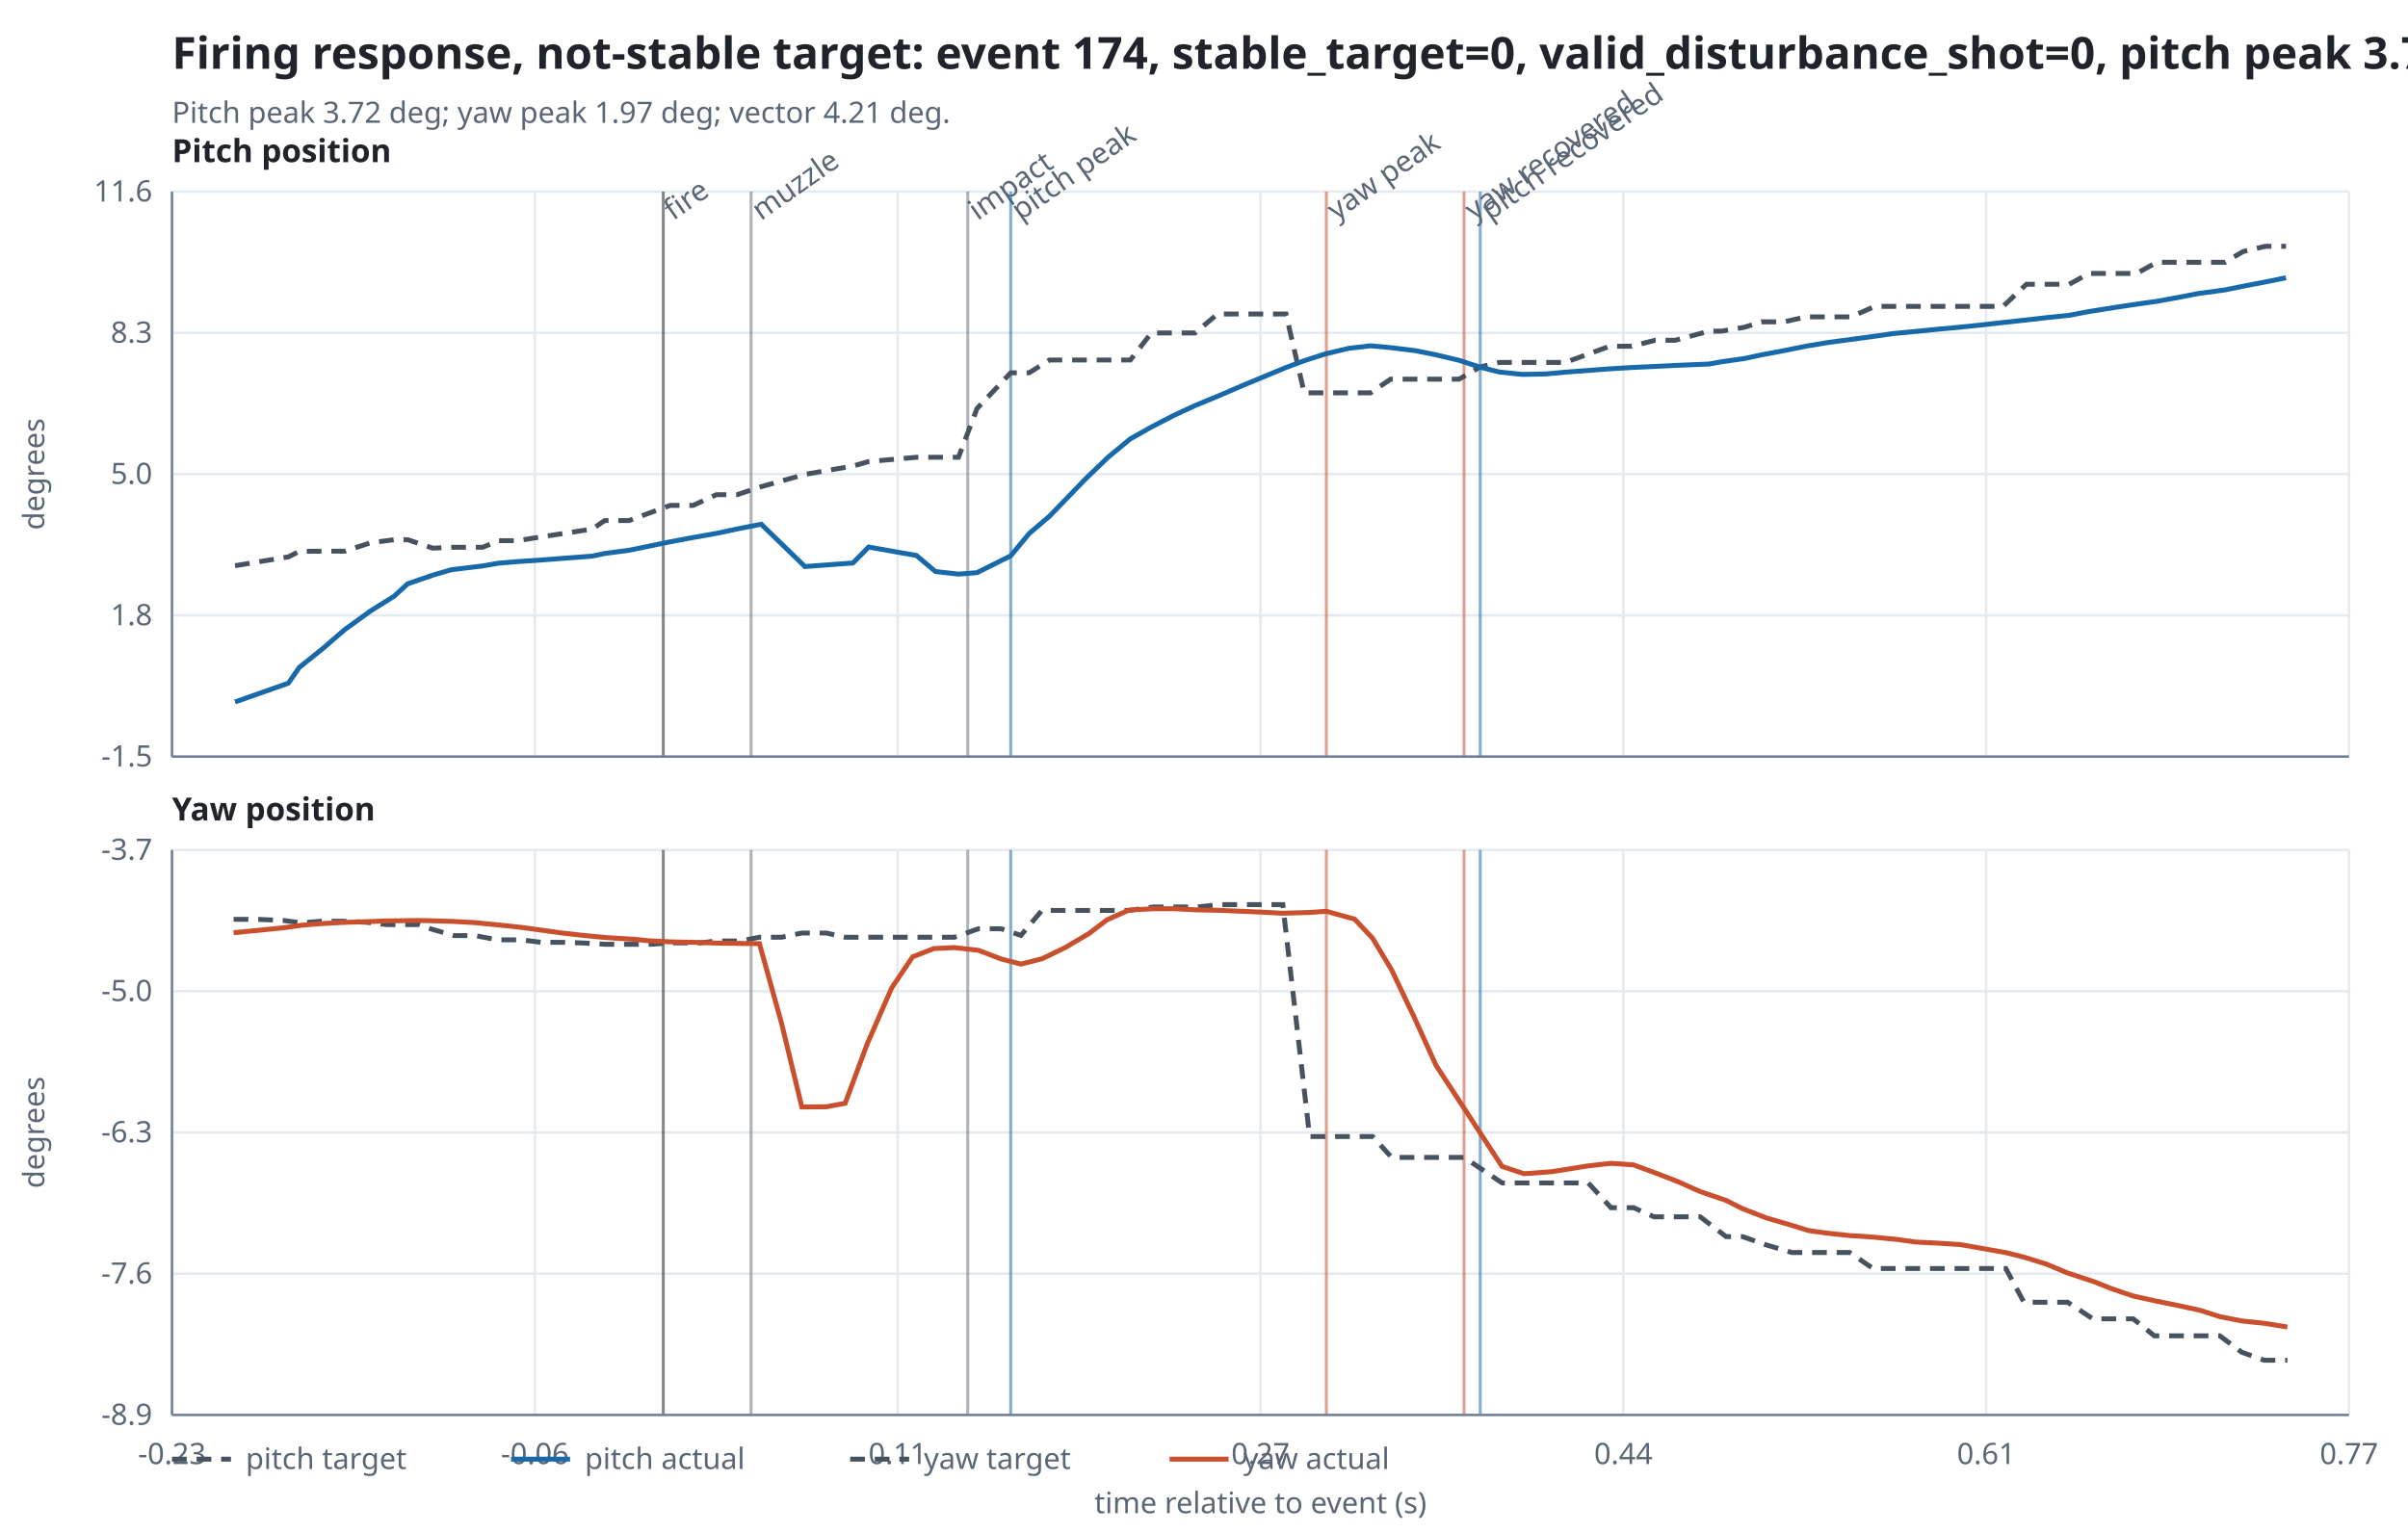
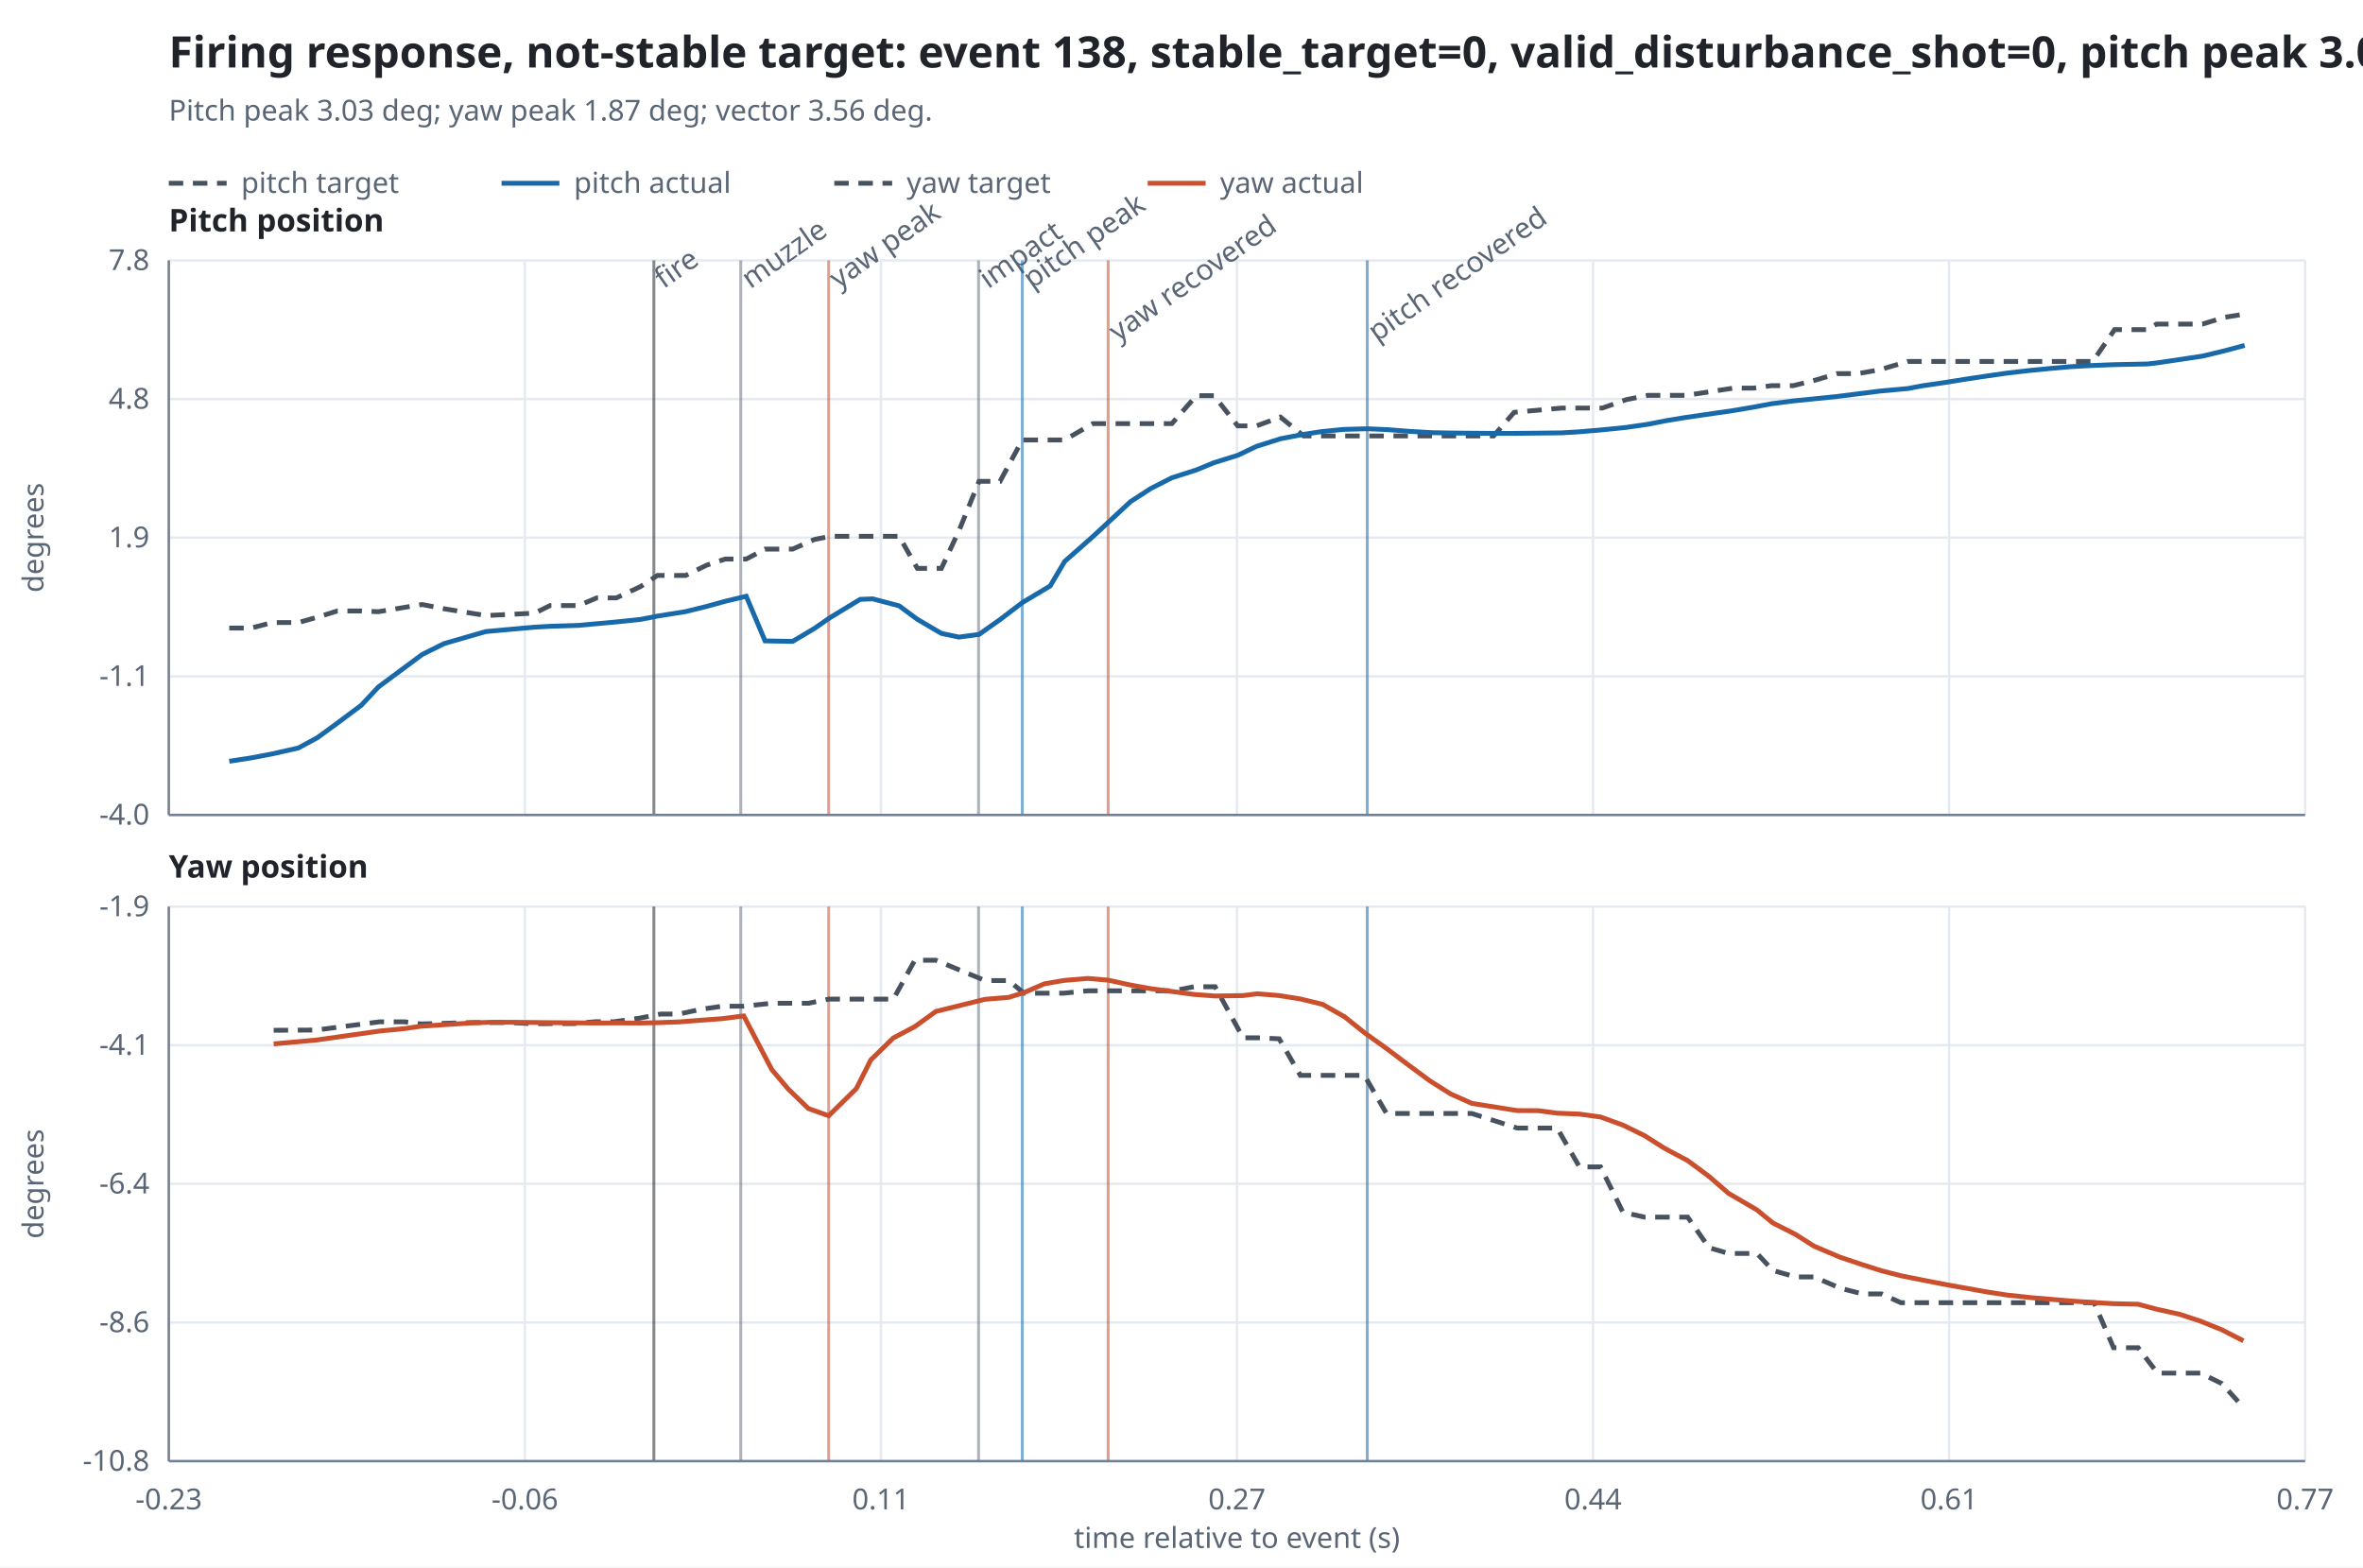
- <svg xmlns="http://www.w3.org/2000/svg" viewBox="0 0 980 624" role="img">
+ <svg xmlns="http://www.w3.org/2000/svg" viewBox="0 0 980 650" role="img">
  <style>
.axis{stroke:#718096;stroke-width:1}.grid{stroke:#e5eaf0;stroke-width:1}.label{font:12px sans-serif;fill:#5a6675}.title{font:700 18px sans-serif;fill:#20242a}.subtitle{font:12px sans-serif;fill:#5a6675}.panel-title{font:700 13px sans-serif;fill:#20242a}
</style>
-   <rect width="980" height="624" fill="#ffffff" />
-   <text class="title" x="70" y="28">Firing response, not-stable target: event 174, stable_target=0, valid_disturbance_shot=0, pitch peak 3.72 deg, yaw peak 1.97 deg.</text>
-   <text class="subtitle" x="70" y="50">Pitch peak 3.72 deg; yaw peak 1.97 deg; vector 4.21 deg.</text>
-   <text class="panel-title" x="70" y="66">Pitch position</text>
-   <line class="grid" x1="70" y1="308.00" x2="956" y2="308.00" />
-   <text class="label" x="62" y="312.00" text-anchor="end">-1.5</text>
-   <line class="grid" x1="70" y1="250.50" x2="956" y2="250.50" />
-   <text class="label" x="62" y="254.50" text-anchor="end">1.8</text>
-   <line class="grid" x1="70" y1="193.00" x2="956" y2="193.00" />
-   <text class="label" x="62" y="197.00" text-anchor="end">5.0</text>
-   <line class="grid" x1="70" y1="135.50" x2="956" y2="135.50" />
-   <text class="label" x="62" y="139.50" text-anchor="end">8.3</text>
-   <line class="grid" x1="70" y1="78.00" x2="956" y2="78.00" />
-   <text class="label" x="62" y="82.00" text-anchor="end">11.6</text>
-   <line class="grid" x1="70.00" y1="78" x2="70.00" y2="308" />
-   <line class="grid" x1="217.67" y1="78" x2="217.67" y2="308" />
-   <line class="grid" x1="365.33" y1="78" x2="365.33" y2="308" />
-   <line class="grid" x1="513.00" y1="78" x2="513.00" y2="308" />
-   <line class="grid" x1="660.67" y1="78" x2="660.67" y2="308" />
-   <line class="grid" x1="808.33" y1="78" x2="808.33" y2="308" />
-   <line class="grid" x1="956.00" y1="78" x2="956.00" y2="308" />
-   <line x1="269.94" y1="78" x2="269.94" y2="308" stroke="#20242a" stroke-width="1.2" opacity="0.55" />
-   <text class="label" x="273.94" y="90" transform="rotate(-35 273.94 90)">fire</text>
-   <line x1="305.67" y1="78" x2="305.67" y2="308" stroke="#6b7280" stroke-width="1.2" opacity="0.55" />
-   <text class="label" x="309.67" y="90" transform="rotate(-35 309.67 90)">muzzle</text>
-   <line x1="393.85" y1="78" x2="393.85" y2="308" stroke="#6b7280" stroke-width="1.2" opacity="0.55" />
-   <text class="label" x="397.85" y="90" transform="rotate(-35 397.85 90)">impact</text>
-   <line x1="411.33" y1="78" x2="411.33" y2="308" stroke="#1769aa" stroke-width="1.2" opacity="0.55" />
-   <text class="label" x="415.33" y="90" transform="rotate(-35 415.33 90)">pitch peak</text>
-   <line x1="602.42" y1="78" x2="602.42" y2="308" stroke="#1769aa" stroke-width="1.2" opacity="0.55" />
-   <text class="label" x="606.42" y="90" transform="rotate(-35 606.42 90)">pitch recovered</text>
-   <line x1="539.80" y1="78" x2="539.80" y2="308" stroke="#c94f2d" stroke-width="1.2" opacity="0.55" />
-   <text class="label" x="543.80" y="90" transform="rotate(-35 543.80 90)">yaw peak</text>
-   <line x1="595.83" y1="78" x2="595.83" y2="308" stroke="#c94f2d" stroke-width="1.2" opacity="0.55" />
-   <text class="label" x="599.83" y="90" transform="rotate(-35 599.83 90)">yaw recovered</text>
-   <path d="M 95.67,230.29 L 117.36,226.70 L 121.79,224.46 L 131.33,224.38 L 140.36,224.38 L 150.86,220.94 L 160.40,219.71 L 165.90,219.71 L 176.16,223.15 L 183.68,222.79 L 196.46,222.79 L 202.95,220.09 L 210.67,220.09 L 219.59,218.66 L 241.12,215.35 L 246.08,211.92 L 256.00,211.92 L 264.26,208.85 L 272.78,205.73 L 282.08,205.73 L 291.54,201.38 L 299.97,201.38 L 309.79,198.12 L 327.60,193.11 L 347.14,189.70 L 353.53,187.90 L 372.97,186.15 L 380.69,186.15 L 390.07,186.15 L 397.61,166.33 L 411.33,151.76 L 418.83,151.76 L 427.15,146.55 L 441.83,146.55 L 451.04,146.55 L 460.03,146.55 L 468.56,135.54 L 477.27,135.54 L 486.37,135.54 L 495.48,127.83 L 504.90,127.83 L 523.37,127.83 L 530.78,159.92 L 539.34,159.92 L 548.95,159.92 L 557.79,159.92 L 565.94,154.35 L 576.14,154.35 L 583.98,154.35 L 593.84,154.35 L 602.42,149.36 L 610.18,147.54 L 619.56,147.54 L 629.04,147.54 L 637.02,147.54 L 655.10,140.95 L 664.07,140.95 L 673.57,138.52 L 681.79,138.52 L 695.55,134.81 L 700.53,134.81 L 709.93,133.23 L 716.85,131.02 L 726.01,131.02 L 735.06,128.99 L 744.18,128.99 L 753.35,128.99 L 763.02,124.72 L 770.35,124.72 L 780.58,124.72 L 788.40,124.72 L 797.02,124.72 L 805.95,124.72 L 815.20,124.72 L 824.70,115.72 L 832.34,115.72 L 842.11,115.72 L 850.19,111.31 L 861.16,111.31 L 869.51,111.31 L 877.80,106.77 L 886.18,106.77 L 894.41,106.77 L 905.50,106.77 L 912.91,102.39 L 921.96,100.26 L 930.35,100.26" fill="none" stroke="#48525f" stroke-width="2" stroke-dasharray="6 4" />
-   <path d="M 95.67,285.74 L 117.36,278.11 L 121.79,271.71 L 131.33,264.05 L 140.36,256.26 L 150.86,248.67 L 160.40,242.71 L 165.90,237.66 L 176.16,234.13 L 183.68,231.93 L 196.46,230.38 L 202.95,229.25 L 210.67,228.62 L 219.59,228.02 L 241.12,226.38 L 246.08,225.31 L 256.00,224.01 L 264.26,222.31 L 272.78,220.55 L 282.08,218.81 L 291.54,217.14 L 299.97,215.34 L 309.79,213.39 L 327.60,230.63 L 347.14,229.18 L 353.53,222.69 L 372.97,226.13 L 380.69,232.65 L 390.07,233.72 L 397.61,233.12 L 411.33,226.28 L 418.83,217.20 L 427.15,210.11 L 441.83,194.91 L 451.04,186.06 L 460.03,178.65 L 468.56,173.85 L 477.27,169.32 L 486.37,165.09 L 495.48,161.34 L 504.90,157.27 L 523.37,149.61 L 530.78,146.84 L 539.34,144.09 L 548.95,141.79 L 557.79,140.78 L 565.94,141.51 L 576.14,142.77 L 583.98,144.35 L 593.84,146.68 L 602.42,149.49 L 610.18,151.44 L 619.56,152.42 L 629.04,152.23 L 637.02,151.50 L 655.10,150.15 L 664.07,149.61 L 673.57,149.17 L 681.79,148.76 L 695.55,148.19 L 700.53,147.28 L 709.93,145.95 L 716.85,144.47 L 726.01,142.74 L 735.06,140.91 L 744.18,139.40 L 753.35,138.17 L 763.02,136.87 L 770.35,135.80 L 780.58,134.83 L 788.40,134.04 L 797.02,133.25 L 805.95,132.33 L 815.20,131.29 L 824.70,130.25 L 832.34,129.37 L 842.11,128.36 L 850.19,126.82 L 861.16,125.08 L 869.51,123.82 L 877.80,122.66 L 886.18,121.14 L 894.41,119.54 L 905.50,118.02 L 912.91,116.51 L 921.96,114.77 L 930.35,113.07" fill="none" stroke="#1769aa" stroke-width="2" />
-   <line class="axis" x1="70" y1="308" x2="956" y2="308" />
-   <line class="axis" x1="70" y1="78" x2="70" y2="308" />
-   <text class="label" x="18" y="193.00" transform="rotate(-90 18 193.00)" text-anchor="middle">degrees</text>
-   <text class="panel-title" x="70" y="334">Yaw position</text>
-   <line class="grid" x1="70" y1="576.00" x2="956" y2="576.00" />
-   <text class="label" x="62" y="580.00" text-anchor="end">-8.9</text>
-   <line class="grid" x1="70" y1="518.50" x2="956" y2="518.50" />
-   <text class="label" x="62" y="522.50" text-anchor="end">-7.6</text>
-   <line class="grid" x1="70" y1="461.00" x2="956" y2="461.00" />
-   <text class="label" x="62" y="465.00" text-anchor="end">-6.3</text>
-   <line class="grid" x1="70" y1="403.50" x2="956" y2="403.50" />
-   <text class="label" x="62" y="407.50" text-anchor="end">-5.0</text>
-   <line class="grid" x1="70" y1="346.00" x2="956" y2="346.00" />
-   <text class="label" x="62" y="350.00" text-anchor="end">-3.7</text>
-   <line class="grid" x1="70.00" y1="346" x2="70.00" y2="576" />
-   <text class="label" x="70.00" y="596" text-anchor="middle">-0.23</text>
-   <line class="grid" x1="217.67" y1="346" x2="217.67" y2="576" />
-   <text class="label" x="217.67" y="596" text-anchor="middle">-0.06</text>
-   <line class="grid" x1="365.33" y1="346" x2="365.33" y2="576" />
-   <text class="label" x="365.33" y="596" text-anchor="middle">0.11</text>
-   <line class="grid" x1="513.00" y1="346" x2="513.00" y2="576" />
-   <text class="label" x="513.00" y="596" text-anchor="middle">0.27</text>
-   <line class="grid" x1="660.67" y1="346" x2="660.67" y2="576" />
-   <text class="label" x="660.67" y="596" text-anchor="middle">0.44</text>
-   <line class="grid" x1="808.33" y1="346" x2="808.33" y2="576" />
-   <text class="label" x="808.33" y="596" text-anchor="middle">0.61</text>
-   <line class="grid" x1="956.00" y1="346" x2="956.00" y2="576" />
-   <text class="label" x="956.00" y="596" text-anchor="middle">0.77</text>
-   <line x1="269.94" y1="346" x2="269.94" y2="576" stroke="#20242a" stroke-width="1.2" opacity="0.55" />
-   <line x1="305.67" y1="346" x2="305.67" y2="576" stroke="#6b7280" stroke-width="1.2" opacity="0.55" />
-   <line x1="393.85" y1="346" x2="393.85" y2="576" stroke="#6b7280" stroke-width="1.2" opacity="0.55" />
-   <line x1="411.33" y1="346" x2="411.33" y2="576" stroke="#1769aa" stroke-width="1.2" opacity="0.55" />
-   <line x1="602.42" y1="346" x2="602.42" y2="576" stroke="#1769aa" stroke-width="1.2" opacity="0.55" />
-   <line x1="539.80" y1="346" x2="539.80" y2="576" stroke="#c94f2d" stroke-width="1.2" opacity="0.55" />
-   <line x1="595.83" y1="346" x2="595.83" y2="576" stroke="#c94f2d" stroke-width="1.2" opacity="0.55" />
-   <path d="M 95.08,374.26 L 105.16,374.26 L 115.38,374.72 L 122.80,375.68 L 130.70,375.01 L 139.20,375.01 L 149.09,375.44 L 157.42,376.38 L 170.48,376.38 L 175.11,378.07 L 184.80,380.87 L 193.36,380.87 L 202.35,382.59 L 212.20,382.59 L 220.22,383.61 L 228.96,383.61 L 237.51,383.88 L 246.56,384.41 L 258.59,384.41 L 263.76,384.46 L 273.26,383.83 L 285.33,383.83 L 290.96,383.08 L 300.98,383.08 L 309.07,381.54 L 318.02,381.54 L 326.33,379.82 L 336.31,379.82 L 343.97,381.55 L 352.89,381.54 L 362.91,381.53 L 371.42,381.53 L 380.03,381.53 L 388.41,381.53 L 398.26,378.08 L 407.45,378.08 L 415.49,380.79 L 424.04,370.62 L 433.51,370.62 L 443.23,370.62 L 450.59,370.62 L 459.47,370.62 L 469.35,369.23 L 477.98,369.23 L 487.17,369.23 L 496.00,368.26 L 512.85,368.26 L 522.07,368.26 L 532.99,462.67 L 539.80,462.67 L 551.29,462.67 L 558.60,462.67 L 566.37,471.17 L 575.44,471.17 L 584.48,471.17 L 595.83,471.17 L 611.32,481.56 L 620.24,481.56 L 631.27,481.56 L 637.86,481.56 L 646.39,481.56 L 655.63,491.63 L 664.83,491.63 L 673.11,495.34 L 682.80,495.34 L 691.93,495.34 L 702.47,503.41 L 709.15,503.41 L 718.81,506.78 L 729.22,509.88 L 736.19,509.88 L 743.75,509.88 L 752.74,509.88 L 762.31,516.40 L 772.22,516.40 L 779.52,516.40 L 787.75,516.40 L 797.77,516.40 L 805.53,516.40 L 816.33,516.40 L 823.70,530.13 L 832.73,530.13 L 841.50,530.13 L 851.75,536.88 L 859.43,536.88 L 868.16,536.88 L 876.79,543.80 L 886.95,543.80 L 895.39,543.80 L 903.43,543.80 L 912.32,550.48 L 921.47,553.74 L 930.92,553.74" fill="none" stroke="#48525f" stroke-width="2" stroke-dasharray="6 4" />
-   <path d="M 95.08,379.68 L 105.16,378.72 L 115.38,377.68 L 122.80,376.64 L 130.70,376.00 L 139.20,375.52 L 149.09,375.20 L 157.42,374.88 L 170.48,374.73 L 175.11,374.81 L 184.80,375.12 L 193.36,375.60 L 202.35,376.48 L 212.20,377.52 L 220.22,378.64 L 228.96,379.84 L 237.51,380.80 L 246.56,381.68 L 258.59,382.40 L 263.76,382.96 L 273.26,383.43 L 285.33,383.67 L 290.96,383.91 L 300.98,384.07 L 309.07,384.15 L 318.02,416.36 L 326.33,450.64 L 336.31,450.56 L 343.97,449.12 L 352.89,425.07 L 362.91,402.13 L 371.42,389.51 L 380.03,386.15 L 388.41,385.75 L 398.26,386.87 L 407.45,390.39 L 415.49,392.46 L 424.04,390.31 L 433.51,385.75 L 443.23,380.00 L 450.59,374.41 L 459.47,370.49 L 469.35,369.93 L 477.98,369.93 L 487.17,370.41 L 496.00,370.57 L 512.85,371.29 L 522.07,371.77 L 532.99,371.45 L 539.80,370.97 L 551.29,374.17 L 558.60,381.92 L 566.37,394.86 L 575.44,413.88 L 584.48,433.78 L 595.83,451.12 L 611.32,474.85 L 620.24,477.80 L 631.27,477.01 L 637.86,475.97 L 646.39,474.61 L 655.63,473.57 L 664.83,474.21 L 673.11,477.25 L 682.80,481.00 L 691.93,485.08 L 702.47,488.67 L 709.15,492.03 L 718.81,495.78 L 729.22,498.82 L 736.19,500.98 L 743.75,502.02 L 752.74,502.98 L 762.31,503.61 L 772.22,504.57 L 779.52,505.61 L 787.75,506.01 L 797.77,506.65 L 805.53,508.01 L 816.33,509.93 L 823.70,511.77 L 832.73,514.56 L 841.50,518.24 L 851.75,521.59 L 859.43,524.63 L 868.16,527.59 L 876.79,529.50 L 886.95,531.58 L 895.39,533.42 L 903.43,535.98 L 912.32,537.74 L 921.47,538.69 L 930.92,540.21" fill="none" stroke="#c94f2d" stroke-width="2" />
-   <line class="axis" x1="70" y1="576" x2="956" y2="576" />
-   <line class="axis" x1="70" y1="346" x2="70" y2="576" />
-   <text class="label" x="18" y="461.00" transform="rotate(-90 18 461.00)" text-anchor="middle">degrees</text>
-   <line x1="70" y1="594" x2="94" y2="594" stroke="#48525f" stroke-width="2" stroke-dasharray="6 4" />
-   <text class="label" x="100" y="598">pitch target</text>
-   <line x1="208" y1="594" x2="232" y2="594" stroke="#1769aa" stroke-width="2" />
-   <text class="label" x="238" y="598">pitch actual</text>
-   <line x1="346" y1="594" x2="370" y2="594" stroke="#48525f" stroke-width="2" stroke-dasharray="6 4" />
-   <text class="label" x="376" y="598">yaw target</text>
-   <line x1="476" y1="594" x2="500" y2="594" stroke="#c94f2d" stroke-width="2" />
-   <text class="label" x="506" y="598">yaw actual</text>
-   <text class="label" x="513.0" y="616" text-anchor="middle">time relative to event (s)</text>
+   <rect width="980" height="650" fill="#ffffff" />
+   <text class="title" x="70" y="28">Firing response, not-stable target: event 138, stable_target=0, valid_disturbance_shot=0, pitch peak 3.03 deg, yaw peak 1.87 deg.</text>
+   <text class="subtitle" x="70" y="50">Pitch peak 3.03 deg; yaw peak 1.87 deg; vector 3.56 deg.</text>
+   <line x1="70" y1="76" x2="94" y2="76" stroke="#48525f" stroke-width="2" stroke-dasharray="6 4" />
+   <text class="label" x="100" y="80">pitch target</text>
+   <line x1="208" y1="76" x2="232" y2="76" stroke="#1769aa" stroke-width="2" />
+   <text class="label" x="238" y="80">pitch actual</text>
+   <line x1="346" y1="76" x2="370" y2="76" stroke="#48525f" stroke-width="2" stroke-dasharray="6 4" />
+   <text class="label" x="376" y="80">yaw target</text>
+   <line x1="476" y1="76" x2="500" y2="76" stroke="#c94f2d" stroke-width="2" />
+   <text class="label" x="506" y="80">yaw actual</text>
+   <text class="panel-title" x="70" y="96">Pitch position</text>
+   <line class="grid" x1="70" y1="338.00" x2="956" y2="338.00" />
+   <text class="label" x="62" y="342.00" text-anchor="end">-4.0</text>
+   <line class="grid" x1="70" y1="280.50" x2="956" y2="280.50" />
+   <text class="label" x="62" y="284.50" text-anchor="end">-1.1</text>
+   <line class="grid" x1="70" y1="223.00" x2="956" y2="223.00" />
+   <text class="label" x="62" y="227.00" text-anchor="end">1.9</text>
+   <line class="grid" x1="70" y1="165.50" x2="956" y2="165.50" />
+   <text class="label" x="62" y="169.50" text-anchor="end">4.8</text>
+   <line class="grid" x1="70" y1="108.00" x2="956" y2="108.00" />
+   <text class="label" x="62" y="112.00" text-anchor="end">7.8</text>
+   <line class="grid" x1="70.00" y1="108" x2="70.00" y2="338" />
+   <line class="grid" x1="217.67" y1="108" x2="217.67" y2="338" />
+   <line class="grid" x1="365.33" y1="108" x2="365.33" y2="338" />
+   <line class="grid" x1="513.00" y1="108" x2="513.00" y2="338" />
+   <line class="grid" x1="660.67" y1="108" x2="660.67" y2="338" />
+   <line class="grid" x1="808.33" y1="108" x2="808.33" y2="338" />
+   <line class="grid" x1="956.00" y1="108" x2="956.00" y2="338" />
+   <line x1="271.18" y1="108" x2="271.18" y2="338" stroke="#20242a" stroke-width="1.2" opacity="0.55" />
+   <text class="label" x="275.18" y="120.00" transform="rotate(-35 275.18 120.00)">fire</text>
+   <line x1="307.22" y1="108" x2="307.22" y2="338" stroke="#6b7280" stroke-width="1.2" opacity="0.55" />
+   <text class="label" x="311.22" y="120.00" transform="rotate(-35 311.22 120.00)">muzzle</text>
+   <line x1="405.84" y1="108" x2="405.84" y2="338" stroke="#6b7280" stroke-width="1.2" opacity="0.55" />
+   <text class="label" x="409.84" y="120.00" transform="rotate(-35 409.84 120.00)">impact</text>
+   <line x1="423.97" y1="108" x2="423.97" y2="338" stroke="#1769aa" stroke-width="1.2" opacity="0.55" />
+   <text class="label" x="427.97" y="120.00" transform="rotate(-35 427.97 120.00)">pitch peak</text>
+   <line x1="567.05" y1="108" x2="567.05" y2="338" stroke="#1769aa" stroke-width="1.2" opacity="0.55" />
+   <text class="label" x="571.05" y="142.00" transform="rotate(-35 571.05 142.00)">pitch recovered</text>
+   <line x1="343.67" y1="108" x2="343.67" y2="338" stroke="#c94f2d" stroke-width="1.2" opacity="0.55" />
+   <text class="label" x="347.67" y="120.00" transform="rotate(-35 347.67 120.00)">yaw peak</text>
+   <line x1="459.58" y1="108" x2="459.58" y2="338" stroke="#c94f2d" stroke-width="1.2" opacity="0.55" />
+   <text class="label" x="463.58" y="142.00" transform="rotate(-35 463.58 142.00)">yaw recovered</text>
+   <path d="M 95.08,260.48 L 104.15,260.48 L 112.92,258.20 L 123.75,258.20 L 131.68,255.97 L 139.90,253.40 L 149.88,253.40 L 156.88,253.71 L 175.05,250.71 L 184.17,252.49 L 201.51,255.30 L 221.79,254.30 L 228.10,251.16 L 239.98,251.16 L 247.48,247.98 L 255.60,247.98 L 265.68,243.27 L 272.64,238.66 L 284.39,238.66 L 293.02,234.42 L 300.77,231.87 L 309.48,231.87 L 317.28,227.74 L 328.72,227.74 L 337.73,223.75 L 344.25,222.44 L 356.74,222.44 L 361.91,222.44 L 372.89,222.44 L 380.45,235.73 L 390.43,235.73 L 397.71,220.11 L 406.04,199.63 L 414.74,199.63 L 423.97,182.47 L 435.54,182.47 L 441.54,182.47 L 453.24,175.70 L 468.86,175.70 L 477.35,175.70 L 486.00,175.70 L 496.14,164.11 L 503.48,164.11 L 513.34,176.64 L 521.11,176.64 L 531.03,172.99 L 540.68,180.82 L 548.08,180.82 L 557.18,180.82 L 567.05,180.82 L 575.53,180.81 L 584.47,180.81 L 594.20,180.81 L 602.19,180.81 L 610.83,180.81 L 619.43,180.81 L 627.96,171.01 L 647.63,169.24 L 654.64,169.24 L 664.54,169.24 L 674.49,165.75 L 683.39,163.98 L 690.88,163.98 L 699.36,163.98 L 718.89,160.97 L 727.16,160.97 L 734.72,159.95 L 743.71,159.95 L 752.95,157.64 L 761.86,154.96 L 770.50,154.96 L 779.61,153.33 L 791.21,149.92 L 797.25,149.92 L 806.22,149.92 L 814.89,149.92 L 824.43,149.92 L 832.75,149.92 L 841.62,149.92 L 850.86,149.92 L 858.87,149.92 L 867.93,149.92 L 876.98,136.71 L 890.69,136.71 L 894.41,134.41 L 913.41,134.41 L 922.55,131.60 L 930.92,130.26" fill="none" stroke="#48525f" stroke-width="2" stroke-dasharray="6 4" />
+   <path d="M 95.08,315.74 L 104.15,314.34 L 112.92,312.67 L 123.75,310.22 L 131.68,305.92 L 139.90,299.91 L 149.88,292.47 L 156.88,284.96 L 175.05,271.47 L 184.17,266.93 L 201.51,261.93 L 221.79,260.11 L 228.10,259.76 L 239.98,259.38 L 247.48,258.68 L 255.60,257.95 L 265.68,256.90 L 272.64,255.53 L 284.39,253.65 L 293.02,251.52 L 300.77,249.38 L 309.48,247.29 L 317.28,265.81 L 328.72,266.02 L 337.73,260.67 L 344.25,256.16 L 356.74,248.58 L 361.91,248.37 L 372.89,251.27 L 380.45,256.86 L 390.43,262.70 L 397.71,264.24 L 406.04,263.12 L 414.74,256.97 L 423.97,249.94 L 435.54,243.02 L 441.54,232.86 L 453.24,222.55 L 468.86,208.05 L 477.35,202.56 L 486.00,198.16 L 496.14,194.91 L 503.48,191.90 L 513.34,188.83 L 521.11,185.12 L 531.03,181.98 L 540.68,180.13 L 548.08,179.01 L 557.18,178.10 L 567.05,177.82 L 575.53,178.20 L 584.47,178.90 L 594.20,179.46 L 602.19,179.60 L 610.83,179.67 L 619.43,179.74 L 627.96,179.74 L 647.63,179.53 L 654.64,179.11 L 664.54,178.27 L 674.49,177.26 L 683.39,175.97 L 690.88,174.50 L 699.36,173.10 L 718.89,170.27 L 727.16,168.87 L 734.72,167.44 L 743.71,166.29 L 752.95,165.35 L 761.86,164.44 L 770.50,163.35 L 779.61,162.20 L 791.21,161.15 L 797.25,160.00 L 806.22,158.71 L 814.89,157.31 L 824.43,155.88 L 832.75,154.69 L 841.62,153.67 L 850.86,152.77 L 858.87,152.07 L 867.93,151.58 L 876.98,151.23 L 890.69,150.95 L 894.41,150.53 L 913.41,147.70 L 922.55,145.50 L 930.92,143.26" fill="none" stroke="#1769aa" stroke-width="2" />
+   <line class="axis" x1="70" y1="338" x2="956" y2="338" />
+   <line class="axis" x1="70" y1="108" x2="70" y2="338" />
+   <text class="label" x="18" y="223.00" transform="rotate(-90 18 223.00)" text-anchor="middle">degrees</text>
+   <text class="panel-title" x="70" y="364">Yaw position</text>
+   <line class="grid" x1="70" y1="606.00" x2="956" y2="606.00" />
+   <text class="label" x="62" y="610.00" text-anchor="end">-10.8</text>
+   <line class="grid" x1="70" y1="548.50" x2="956" y2="548.50" />
+   <text class="label" x="62" y="552.50" text-anchor="end">-8.6</text>
+   <line class="grid" x1="70" y1="491.00" x2="956" y2="491.00" />
+   <text class="label" x="62" y="495.00" text-anchor="end">-6.4</text>
+   <line class="grid" x1="70" y1="433.50" x2="956" y2="433.50" />
+   <text class="label" x="62" y="437.50" text-anchor="end">-4.1</text>
+   <line class="grid" x1="70" y1="376.00" x2="956" y2="376.00" />
+   <text class="label" x="62" y="380.00" text-anchor="end">-1.9</text>
+   <line class="grid" x1="70.00" y1="376" x2="70.00" y2="606" />
+   <text class="label" x="70.00" y="626" text-anchor="middle">-0.23</text>
+   <line class="grid" x1="217.67" y1="376" x2="217.67" y2="606" />
+   <text class="label" x="217.67" y="626" text-anchor="middle">-0.06</text>
+   <line class="grid" x1="365.33" y1="376" x2="365.33" y2="606" />
+   <text class="label" x="365.33" y="626" text-anchor="middle">0.11</text>
+   <line class="grid" x1="513.00" y1="376" x2="513.00" y2="606" />
+   <text class="label" x="513.00" y="626" text-anchor="middle">0.27</text>
+   <line class="grid" x1="660.67" y1="376" x2="660.67" y2="606" />
+   <text class="label" x="660.67" y="626" text-anchor="middle">0.44</text>
+   <line class="grid" x1="808.33" y1="376" x2="808.33" y2="606" />
+   <text class="label" x="808.33" y="626" text-anchor="middle">0.61</text>
+   <line class="grid" x1="956.00" y1="376" x2="956.00" y2="606" />
+   <text class="label" x="956.00" y="626" text-anchor="middle">0.77</text>
+   <line x1="271.18" y1="376" x2="271.18" y2="606" stroke="#20242a" stroke-width="1.2" opacity="0.55" />
+   <line x1="307.22" y1="376" x2="307.22" y2="606" stroke="#6b7280" stroke-width="1.2" opacity="0.55" />
+   <line x1="405.84" y1="376" x2="405.84" y2="606" stroke="#6b7280" stroke-width="1.2" opacity="0.55" />
+   <line x1="423.97" y1="376" x2="423.97" y2="606" stroke="#1769aa" stroke-width="1.2" opacity="0.55" />
+   <line x1="567.05" y1="376" x2="567.05" y2="606" stroke="#1769aa" stroke-width="1.2" opacity="0.55" />
+   <line x1="343.67" y1="376" x2="343.67" y2="606" stroke="#c94f2d" stroke-width="1.2" opacity="0.55" />
+   <line x1="459.58" y1="376" x2="459.58" y2="606" stroke="#c94f2d" stroke-width="1.2" opacity="0.55" />
+   <path d="M 113.50,427.31 L 131.18,427.20 L 157.40,423.80 L 167.90,423.80 L 174.55,424.69 L 195.73,424.10 L 202.08,424.08 L 210.81,424.08 L 220.81,424.57 L 230.10,424.53 L 237.83,424.53 L 246.89,423.76 L 254.69,423.76 L 265.08,422.31 L 273.98,420.57 L 281.62,420.57 L 290.61,418.62 L 299.52,417.32 L 308.46,417.32 L 320.05,416.10 L 326.86,416.10 L 335.28,416.10 L 343.67,414.39 L 355.14,414.39 L 361.15,414.39 L 370.50,414.39 L 379.39,398.26 L 388.12,398.26 L 408.55,406.69 L 418.33,406.69 L 424.65,411.92 L 433.10,411.92 L 441.15,411.92 L 451.12,410.94 L 459.58,410.94 L 468.24,410.94 L 476.91,410.94 L 486.51,410.94 L 495.17,409.26 L 503.95,409.26 L 515.53,430.43 L 521.47,430.43 L 530.52,430.84 L 539.28,446.00 L 548.51,446.00 L 557.68,446.00 L 565.83,446.00 L 575.03,461.82 L 583.34,461.82 L 592.94,461.82 L 601.59,461.82 L 610.38,461.82 L 629.24,467.86 L 638.06,467.86 L 645.79,467.86 L 655.05,483.98 L 663.81,483.98 L 673.07,502.80 L 681.99,504.80 L 690.25,504.80 L 699.92,504.80 L 708.80,517.50 L 716.90,519.87 L 728.67,519.87 L 735.28,526.93 L 744.65,529.61 L 752.35,529.61 L 763.28,534.32 L 772.52,536.66 L 780.31,536.66 L 788.34,540.29 L 796.73,540.29 L 808.05,540.29 L 816.27,540.29 L 823.82,540.29 L 832.23,540.29 L 842.69,540.29 L 852.03,540.29 L 859.31,540.29 L 868.48,540.29 L 876.54,558.97 L 886.74,558.97 L 894.78,569.50 L 903.93,569.50 L 912.57,569.50 L 921.46,573.83 L 930.41,583.74" fill="none" stroke="#48525f" stroke-width="2" stroke-dasharray="6 4" />
+   <path d="M 113.50,432.95 L 131.18,431.36 L 157.40,427.63 L 167.90,426.60 L 174.55,425.62 L 195.73,424.26 L 202.08,424.03 L 210.81,423.98 L 220.81,424.07 L 230.10,424.17 L 237.83,424.21 L 246.89,424.31 L 254.69,424.26 L 265.08,424.31 L 273.98,424.12 L 281.62,423.84 L 290.61,423.14 L 299.52,422.49 L 308.46,421.36 L 320.05,443.56 L 326.86,451.64 L 335.28,459.77 L 343.67,462.76 L 355.14,451.50 L 361.15,439.59 L 370.50,430.48 L 379.39,425.80 L 388.12,419.50 L 408.55,414.45 L 418.33,413.66 L 424.65,411.69 L 433.10,408.05 L 441.15,406.65 L 451.12,405.81 L 459.58,406.51 L 468.24,408.42 L 476.91,410.01 L 486.51,411.27 L 495.17,412.44 L 503.95,413.09 L 515.53,412.91 L 521.47,412.16 L 530.52,412.91 L 539.28,414.31 L 548.51,416.55 L 557.68,421.74 L 565.83,428.28 L 575.03,434.87 L 583.34,441.13 L 592.94,448.23 L 601.59,453.70 L 610.38,457.62 L 629.24,460.61 L 638.06,460.66 L 645.79,461.69 L 655.05,462.06 L 663.81,463.27 L 673.07,466.64 L 681.99,470.98 L 690.25,476.22 L 699.92,481.36 L 708.80,487.94 L 716.90,494.95 L 728.67,501.82 L 735.28,507.24 L 744.65,511.96 L 752.35,516.86 L 763.28,521.49 L 772.52,524.57 L 780.31,527.05 L 788.34,529.11 L 796.73,530.79 L 808.05,532.98 L 816.27,534.43 L 823.82,535.79 L 832.23,537.10 L 842.69,538.22 L 852.03,539.01 L 859.31,539.62 L 868.48,540.23 L 876.54,540.69 L 886.74,540.93 L 894.78,543.08 L 903.93,545.09 L 912.57,547.94 L 921.46,551.53 L 930.41,556.11" fill="none" stroke="#c94f2d" stroke-width="2" />
+   <line class="axis" x1="70" y1="606" x2="956" y2="606" />
+   <line class="axis" x1="70" y1="376" x2="70" y2="606" />
+   <text class="label" x="18" y="491.00" transform="rotate(-90 18 491.00)" text-anchor="middle">degrees</text>
+   <text class="label" x="513.0" y="642" text-anchor="middle">time relative to event (s)</text>
</svg>
